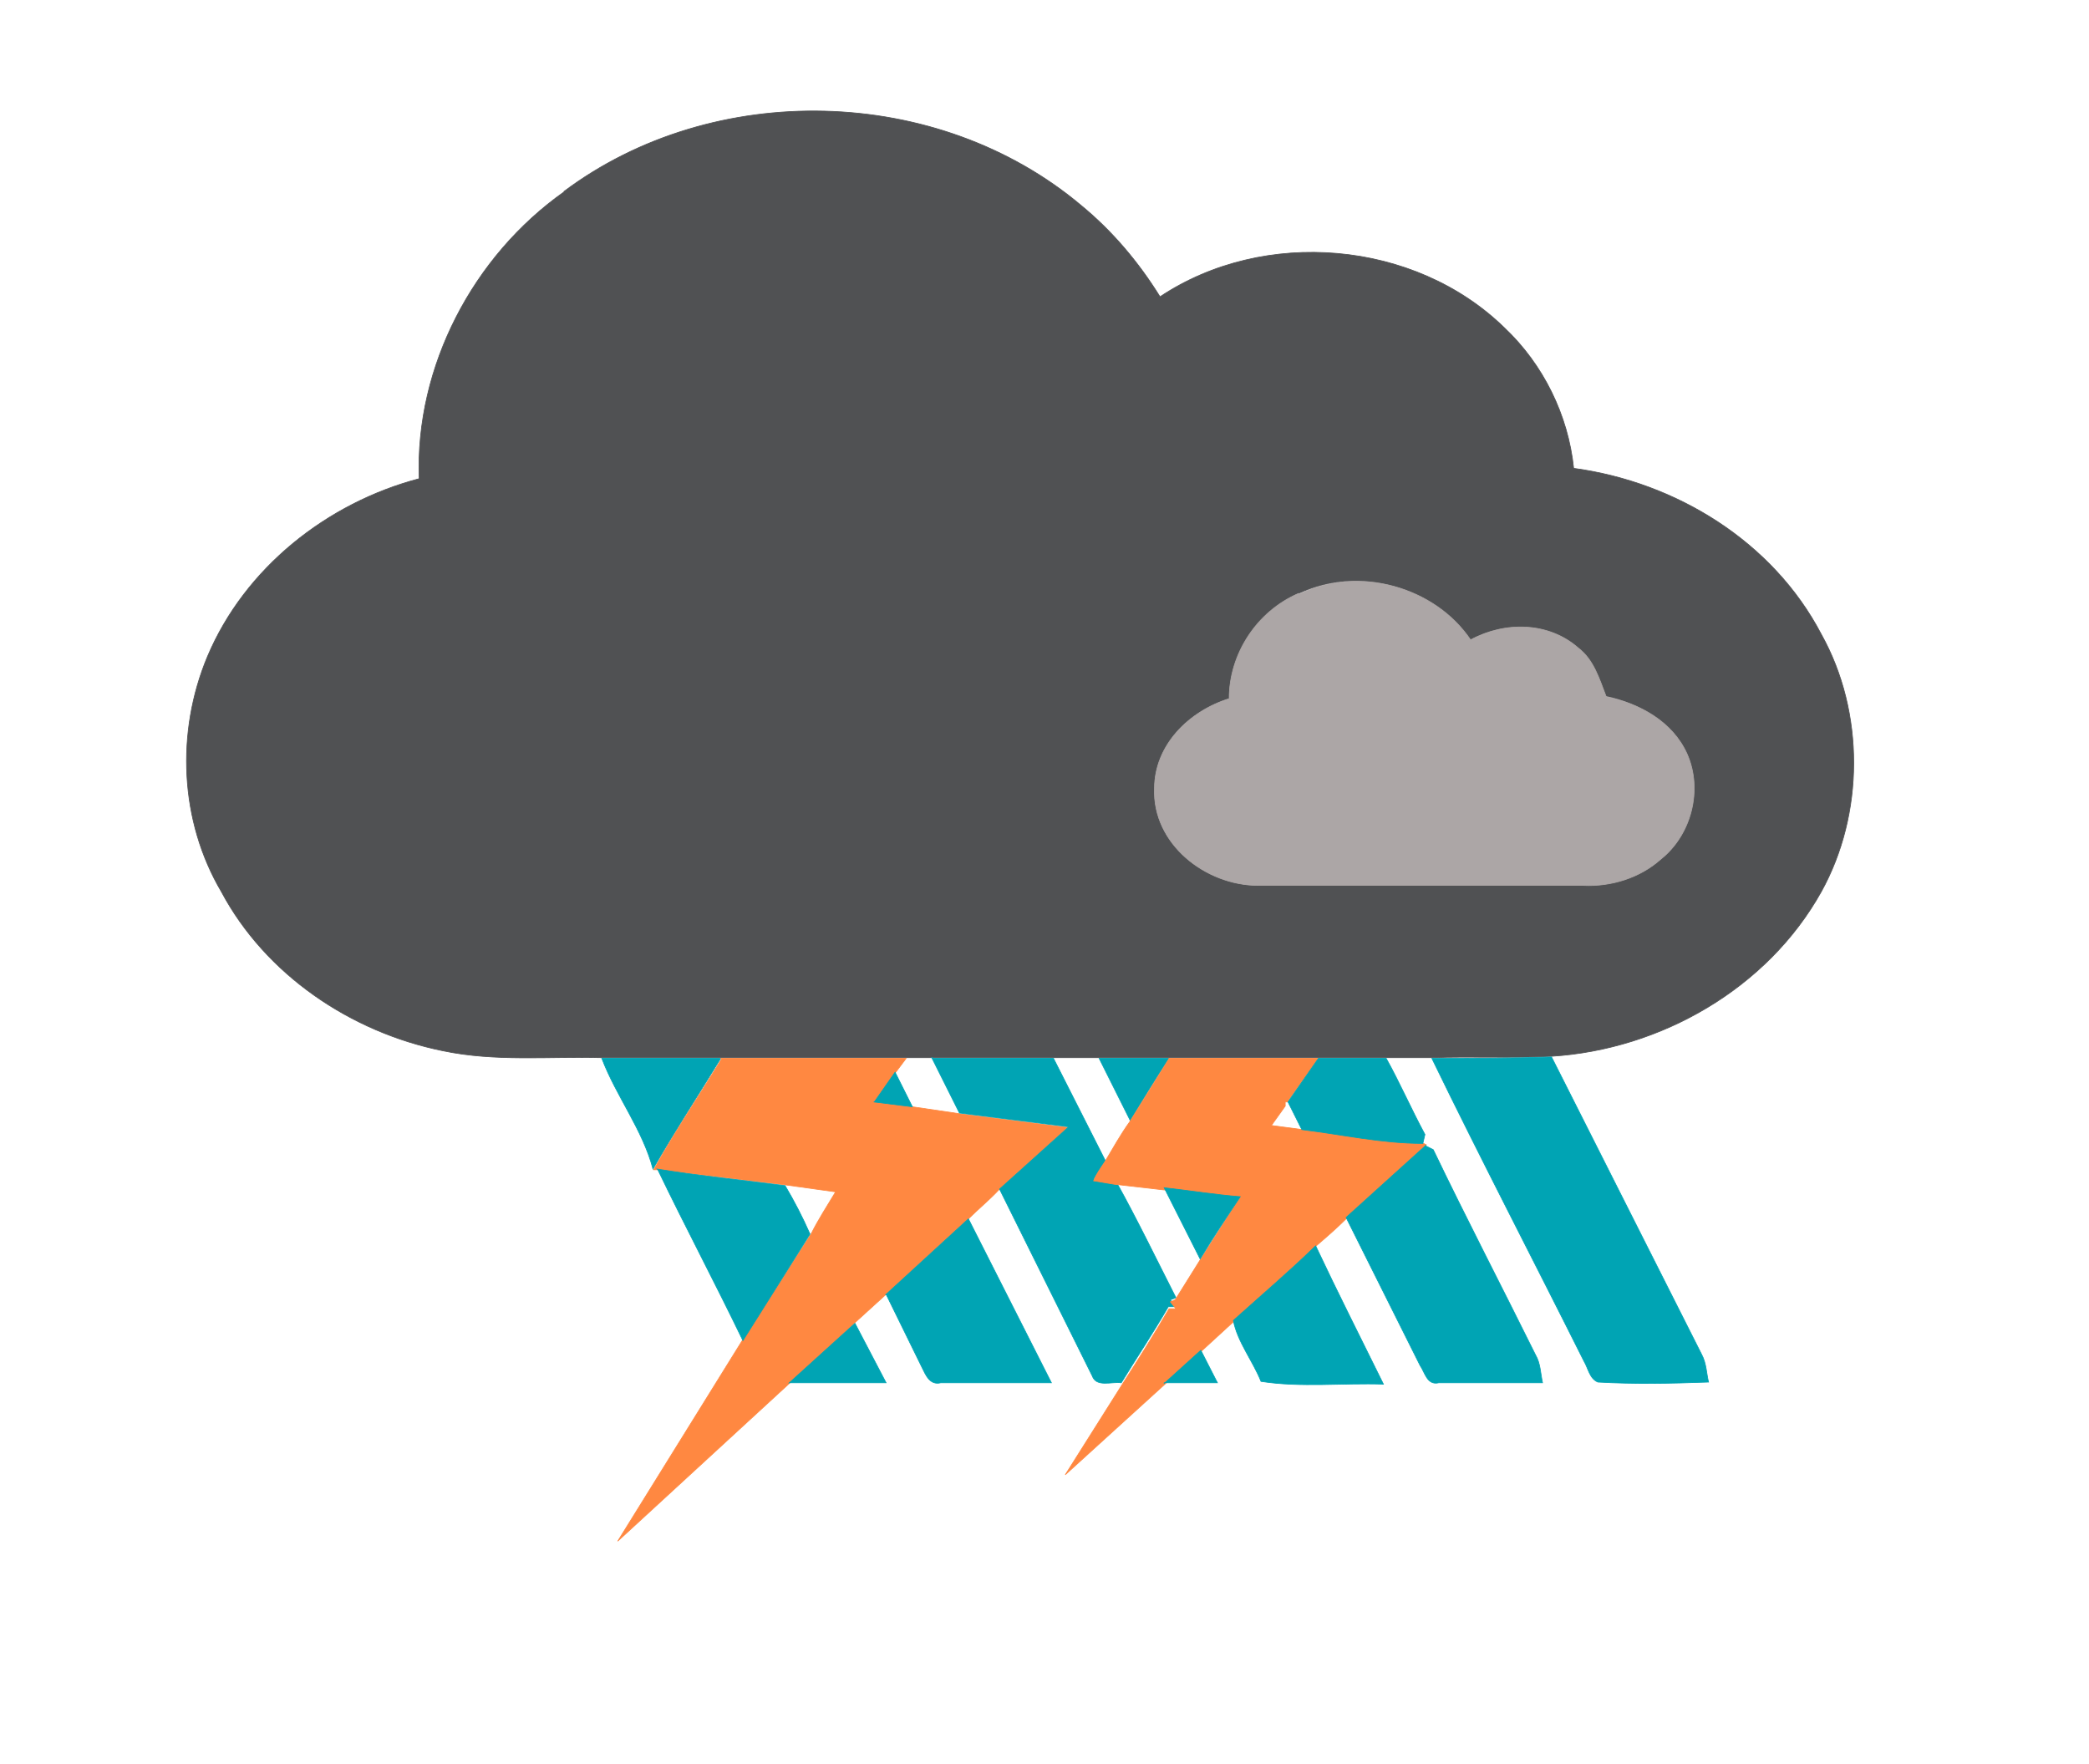
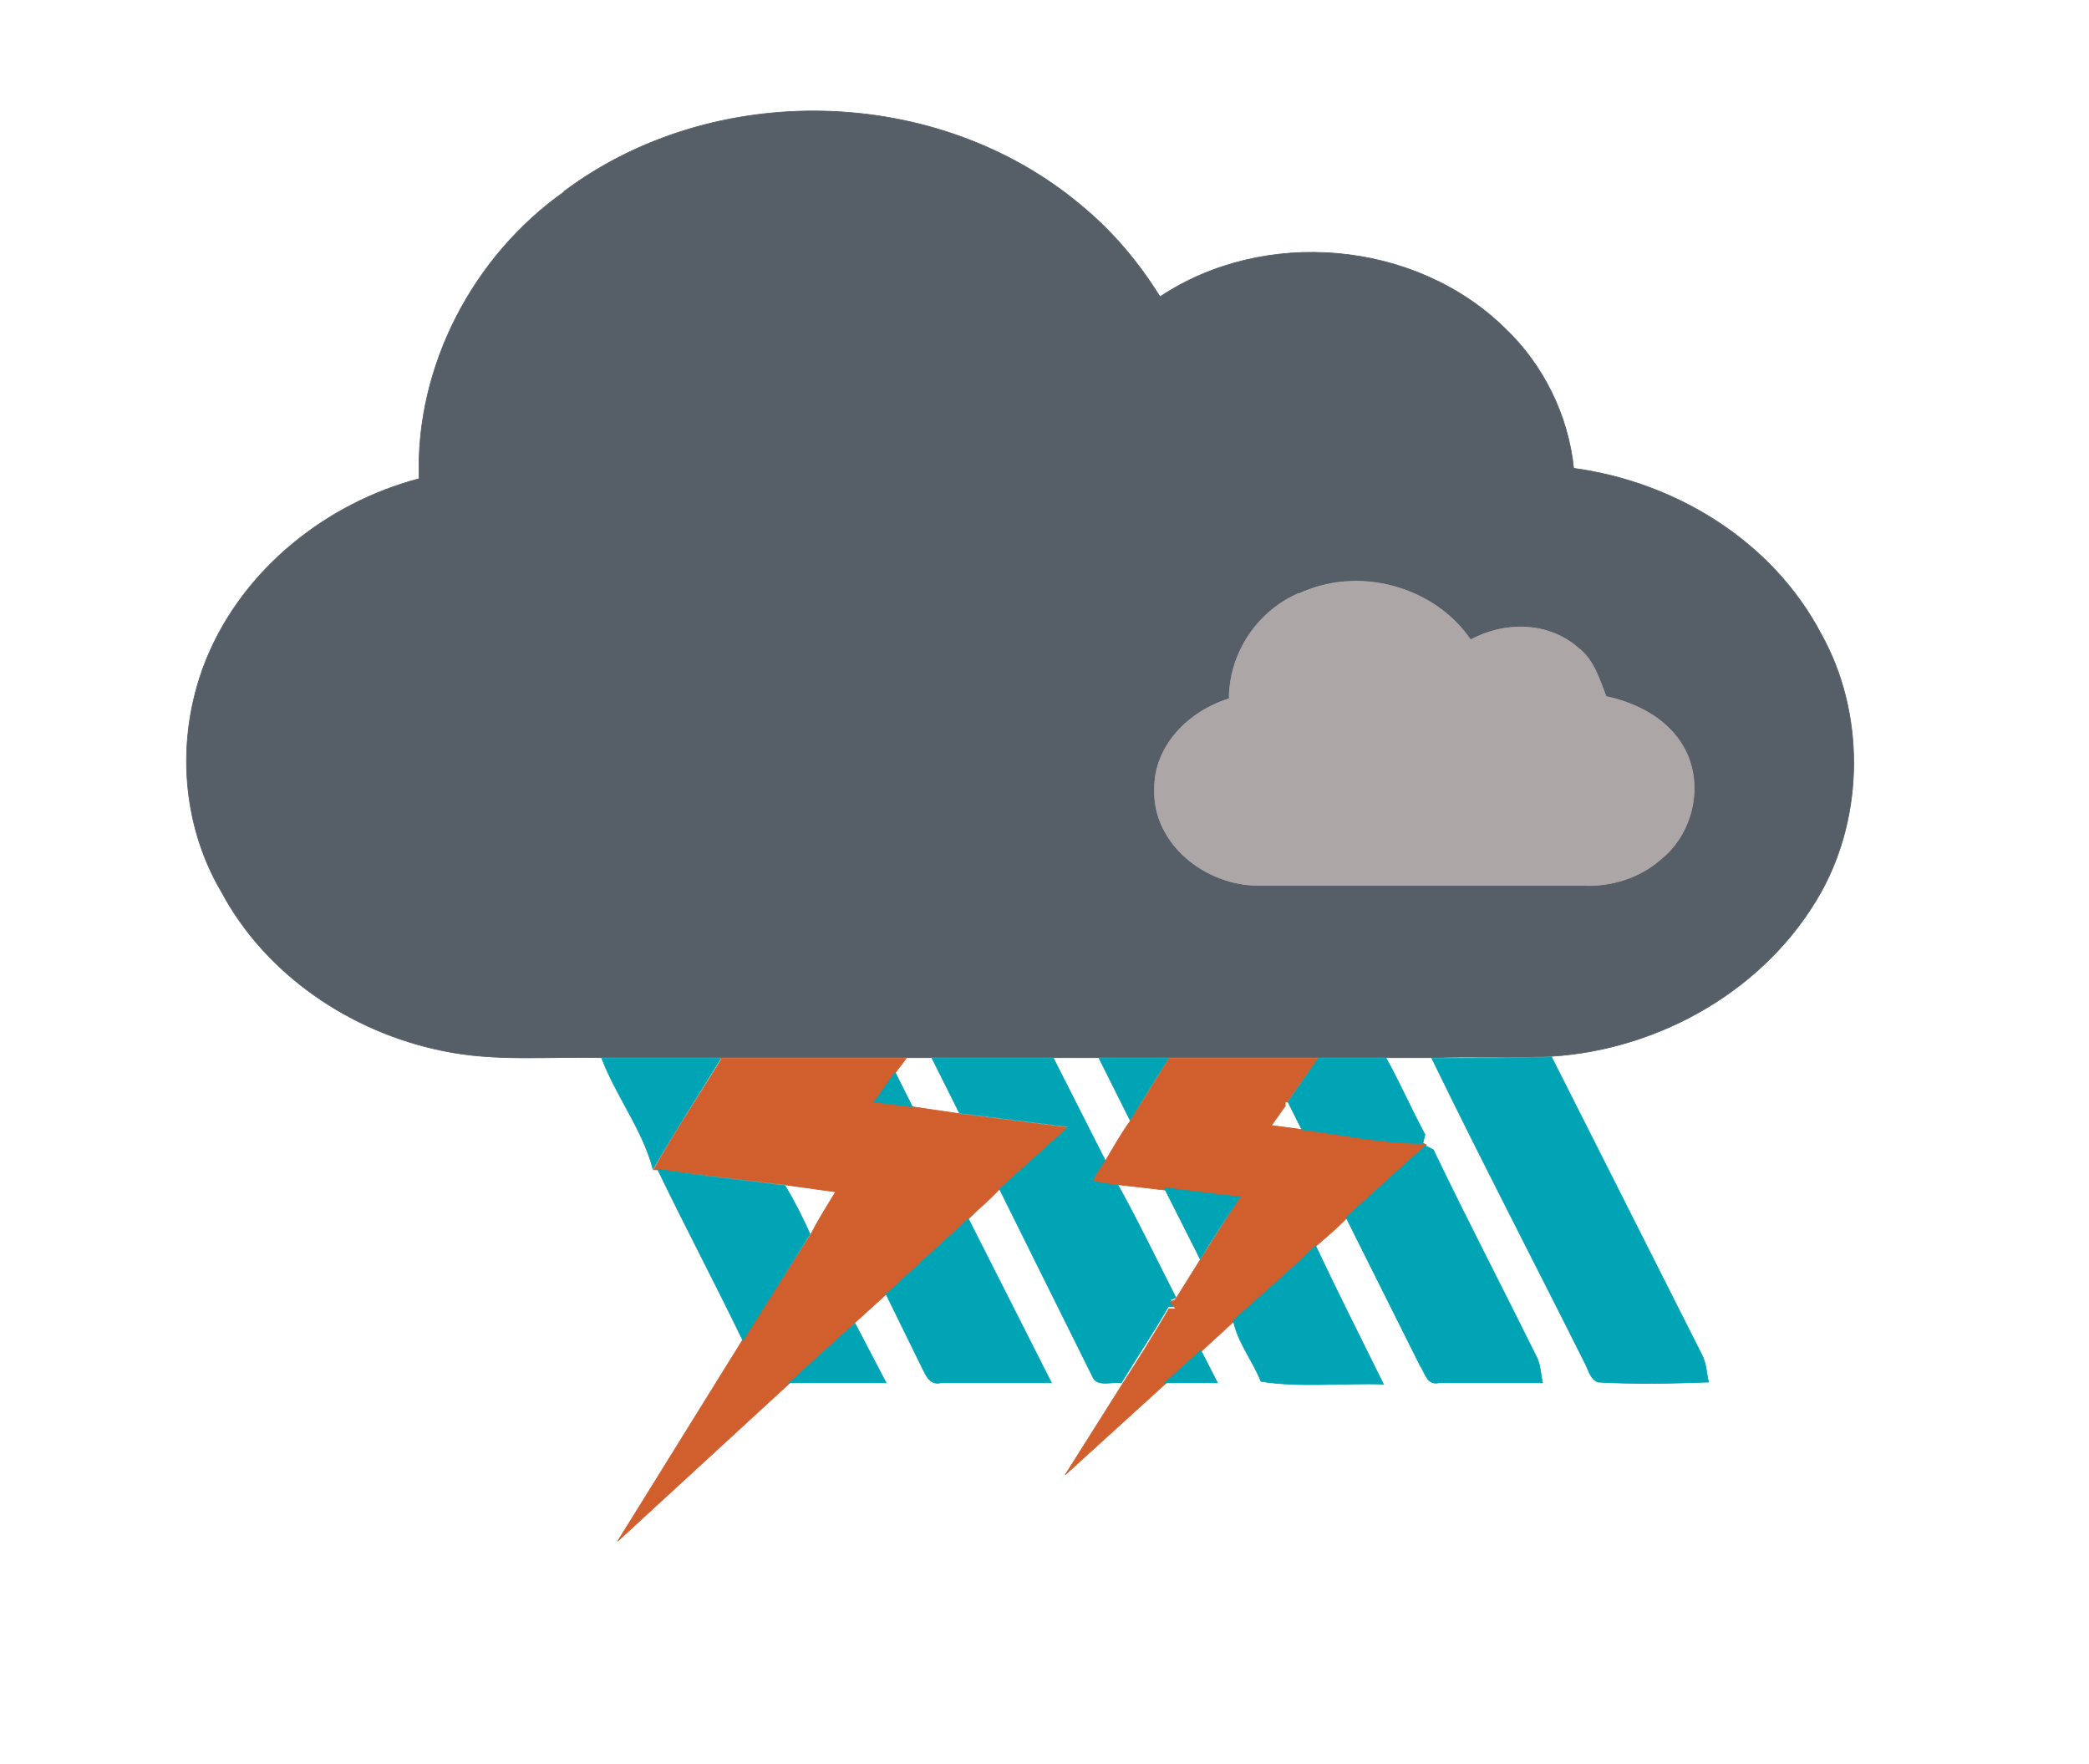
<svg xmlns="http://www.w3.org/2000/svg" id="weather34 nt_storm 4" width="302pt" height="340" viewBox="0 0 302 255">
-   <path fill="#505153" stroke="#505153" stroke-width=".1" d="M81.5 27.7c21.6-16.2 54-15.5 74.8 2 4.5 3.7 8.3 8.2 11.4 13.2 15-10 36.8-8.2 49.8 4.5 5.6 5.3 9.2 12.6 10 20.3 14.8 2 28.8 10.6 35.8 24 6.3 11.3 6.2 26 0 37.2-7.8 14-23.2 22.8-39 23.8-5.7.3-11.5 0-17.3.2H87c-7.7-.2-15.4.6-23-1-13.3-2.7-25.6-11-32-23-6-10.2-6.6-23-2-34 5.4-12.8 17.3-22.2 30.6-25.7C60 53 68.4 37 81.6 27.7m106.3 58c-6 2.7-10.2 8.8-10.2 15.3-5.7 1.8-10.8 6.7-10.8 13-.3 8 7.4 14 15 14h47c4 0 8-1 11.2-3.8 4.4-3.5 6-10 3.7-15.2-2.2-4.7-7-7.4-11.8-8.4-1-2.5-1.8-5.2-4-7-4.3-3.7-10.7-3.8-15.6-1-5.2-8-16.2-10.8-24.7-6.8z" />
+   <path fill="#565f67" stroke="#565f67" stroke-width=".1" d="M81.5 27.7c21.6-16.2 54-15.5 74.8 2 4.5 3.7 8.3 8.2 11.4 13.2 15-10 36.8-8.2 49.8 4.5 5.6 5.3 9.2 12.6 10 20.3 14.8 2 28.8 10.6 35.8 24 6.3 11.3 6.2 26 0 37.2-7.8 14-23.2 22.8-39 23.8-5.7.3-11.5 0-17.3.2H87c-7.7-.2-15.4.6-23-1-13.3-2.7-25.6-11-32-23-6-10.2-6.6-23-2-34 5.4-12.8 17.3-22.2 30.6-25.7C60 53 68.4 37 81.6 27.7m106.3 58c-6 2.7-10.2 8.8-10.2 15.3-5.7 1.8-10.8 6.7-10.8 13-.3 8 7.4 14 15 14h47c4 0 8-1 11.2-3.8 4.4-3.5 6-10 3.7-15.2-2.2-4.7-7-7.4-11.8-8.4-1-2.5-1.8-5.2-4-7-4.3-3.7-10.7-3.8-15.6-1-5.2-8-16.2-10.8-24.7-6.8z" />
  <path fill="#aca6a6" stroke="#aca6a6" stroke-width=".1" d="M188 85.8c8.4-4 19.4-1 24.6 6.7 5-2.7 11.3-2.6 15.6 1.2 2.2 1.7 3 4.4 4 7 4.8 1 9.6 3.6 11.7 8.3 2.3 5.2.6 11.7-3.8 15.2-3 2.7-7.2 4-11.2 3.8h-47c-7.6 0-15.3-6-15-14 0-6.3 5-11.2 10.8-13 0-6.5 4-12.6 10-15.2z" />
  <path fill="#00a4b4" stroke="#00a4b4" stroke-width=".1" d="M87 153h17.2c-3.3 5.4-6.7 10.6-9.8 16-1.5-5.7-5.3-10.5-7.4-16z" />
-   <path fill="#ff8841" stroke="#ff8841" stroke-width=".1" d="M104.2 153H131l-1.5 2-3 4.3 5.4.7 6.8 1 15.7 2-10 9c-1.4 1.5-3 2.8-4.4 4.2l-12 11-4.4 4c-3 3-6.3 6-9.5 8.8l-24.8 22.8 18-29 10-15.5c1-2 2.3-4 3.5-6l-7.2-1-18.5-2.2h-.6c3-5.4 6.5-10.6 9.8-16z" />
+   <path fill="#d05f2d" stroke="#d05f2d" stroke-width=".1" d="M104.2 153H131l-1.5 2-3 4.3 5.4.7 6.8 1 15.7 2-10 9c-1.4 1.5-3 2.8-4.4 4.2l-12 11-4.4 4c-3 3-6.3 6-9.5 8.8l-24.8 22.8 18-29 10-15.5c1-2 2.3-4 3.5-6l-7.2-1-18.5-2.2h-.6c3-5.4 6.5-10.6 9.8-16z" />
  <path fill="#00a4b4" stroke="#00a4b4" stroke-width=".1" d="M135 153h17.3l7.5 14.8-1.7 2.7c1 0 2.5.3 3.3.4 3 5.4 5.7 11 8.6 16.7l-.8.3.7 1h-1c-2.2 3.8-4.6 7.4-6.8 11-1.4-.2-3.6.7-4.2-1l-13.4-27 10-9-15.8-2-4-8zM159 153h10c-2 3-3.8 6-5.6 9l-4.5-9z" />
-   <path fill="#ff8841" stroke="#ff8841" stroke-width=".1" d="M169 153h21.6l-4.5 6.3h-.3v.6l-2 2.8 4.5.6c5.8.6 11.6 2 17.5 2l.4.2-11.4 10.5c-1.5 1.5-3 2.8-4.4 4L178.4 191l-4.8 4.4-5.3 4.8-14.3 13 8.2-13c2.3-3.6 4.6-7.2 6.8-11h1l-.8-1 .7-.3 3.5-5.6 5.7-9c-3.6-.4-7.3-1-11-1.3l-7-.8-3-.5c.4-1 1-1.8 1.6-2.7 1.2-2 2.3-4 3.6-5.8l5.6-9z" />
+   <path fill="#d05f2d" stroke="#d05f2d" stroke-width=".1" d="M169 153h21.6l-4.5 6.3h-.3v.6l-2 2.8 4.5.6c5.8.6 11.6 2 17.5 2l.4.2-11.4 10.5c-1.5 1.5-3 2.8-4.4 4L178.4 191l-4.8 4.4-5.3 4.8-14.3 13 8.2-13c2.3-3.6 4.6-7.2 6.8-11h1l-.8-1 .7-.3 3.5-5.6 5.7-9c-3.6-.4-7.3-1-11-1.3l-7-.8-3-.5c.4-1 1-1.8 1.6-2.7 1.2-2 2.3-4 3.6-5.8l5.6-9z" />
  <path fill="#00a4b4" stroke="#00a4b4" stroke-width=".1" d="M190.6 153h9.8c2 3.6 3.6 7.3 5.6 11l-.3 1.3c-6 0-11.7-1.3-17.5-2l-2-4 4.4-6.3zM207 153c5.8 0 11.6 0 17.3-.2l21.7 43c.7 1.3.7 2.8 1 4-5.4.2-10.7.3-16 0-1.2-.5-1.4-2-2-3-7.3-14.6-14.8-29-22-43.8zM126.4 159.3l3-4.3 2.5 5-5.6-.7zM206 165.6l1.2.6c4.8 10 10 20 14.8 29.7.7 1.2.7 2.6 1 4h-15c-1.7.4-2-1.5-2.7-2.5L194.6 176l11.5-10.4zM95 169c6.2 1 12.4 1.6 18.5 2.4 1.3 2.2 2.5 4.5 3.6 7l-9.7 15.4c-4-8.3-8.3-16.4-12.3-24.7zM168.3 171.7c3.6.4 7.3 1 11 1.3-2 3-4 6-5.8 9l-5.2-10.3zM128 187.2l12-11 12 23.7h-16c-1.6.4-2.2-1.2-2.7-2.2l-5.2-10.6zM178.4 190.8c4-3.6 8-7 11.8-10.7 3.2 6.8 6.5 13.3 9.8 20-5.8-.2-12 .5-17.7-.4-1.2-3-3.4-5.7-4-8.8zM114 200l9.6-8.7 4.5 8.6h-14zM168.3 200l5.3-4.8 2.4 4.7h-7.7z" />
</svg>
